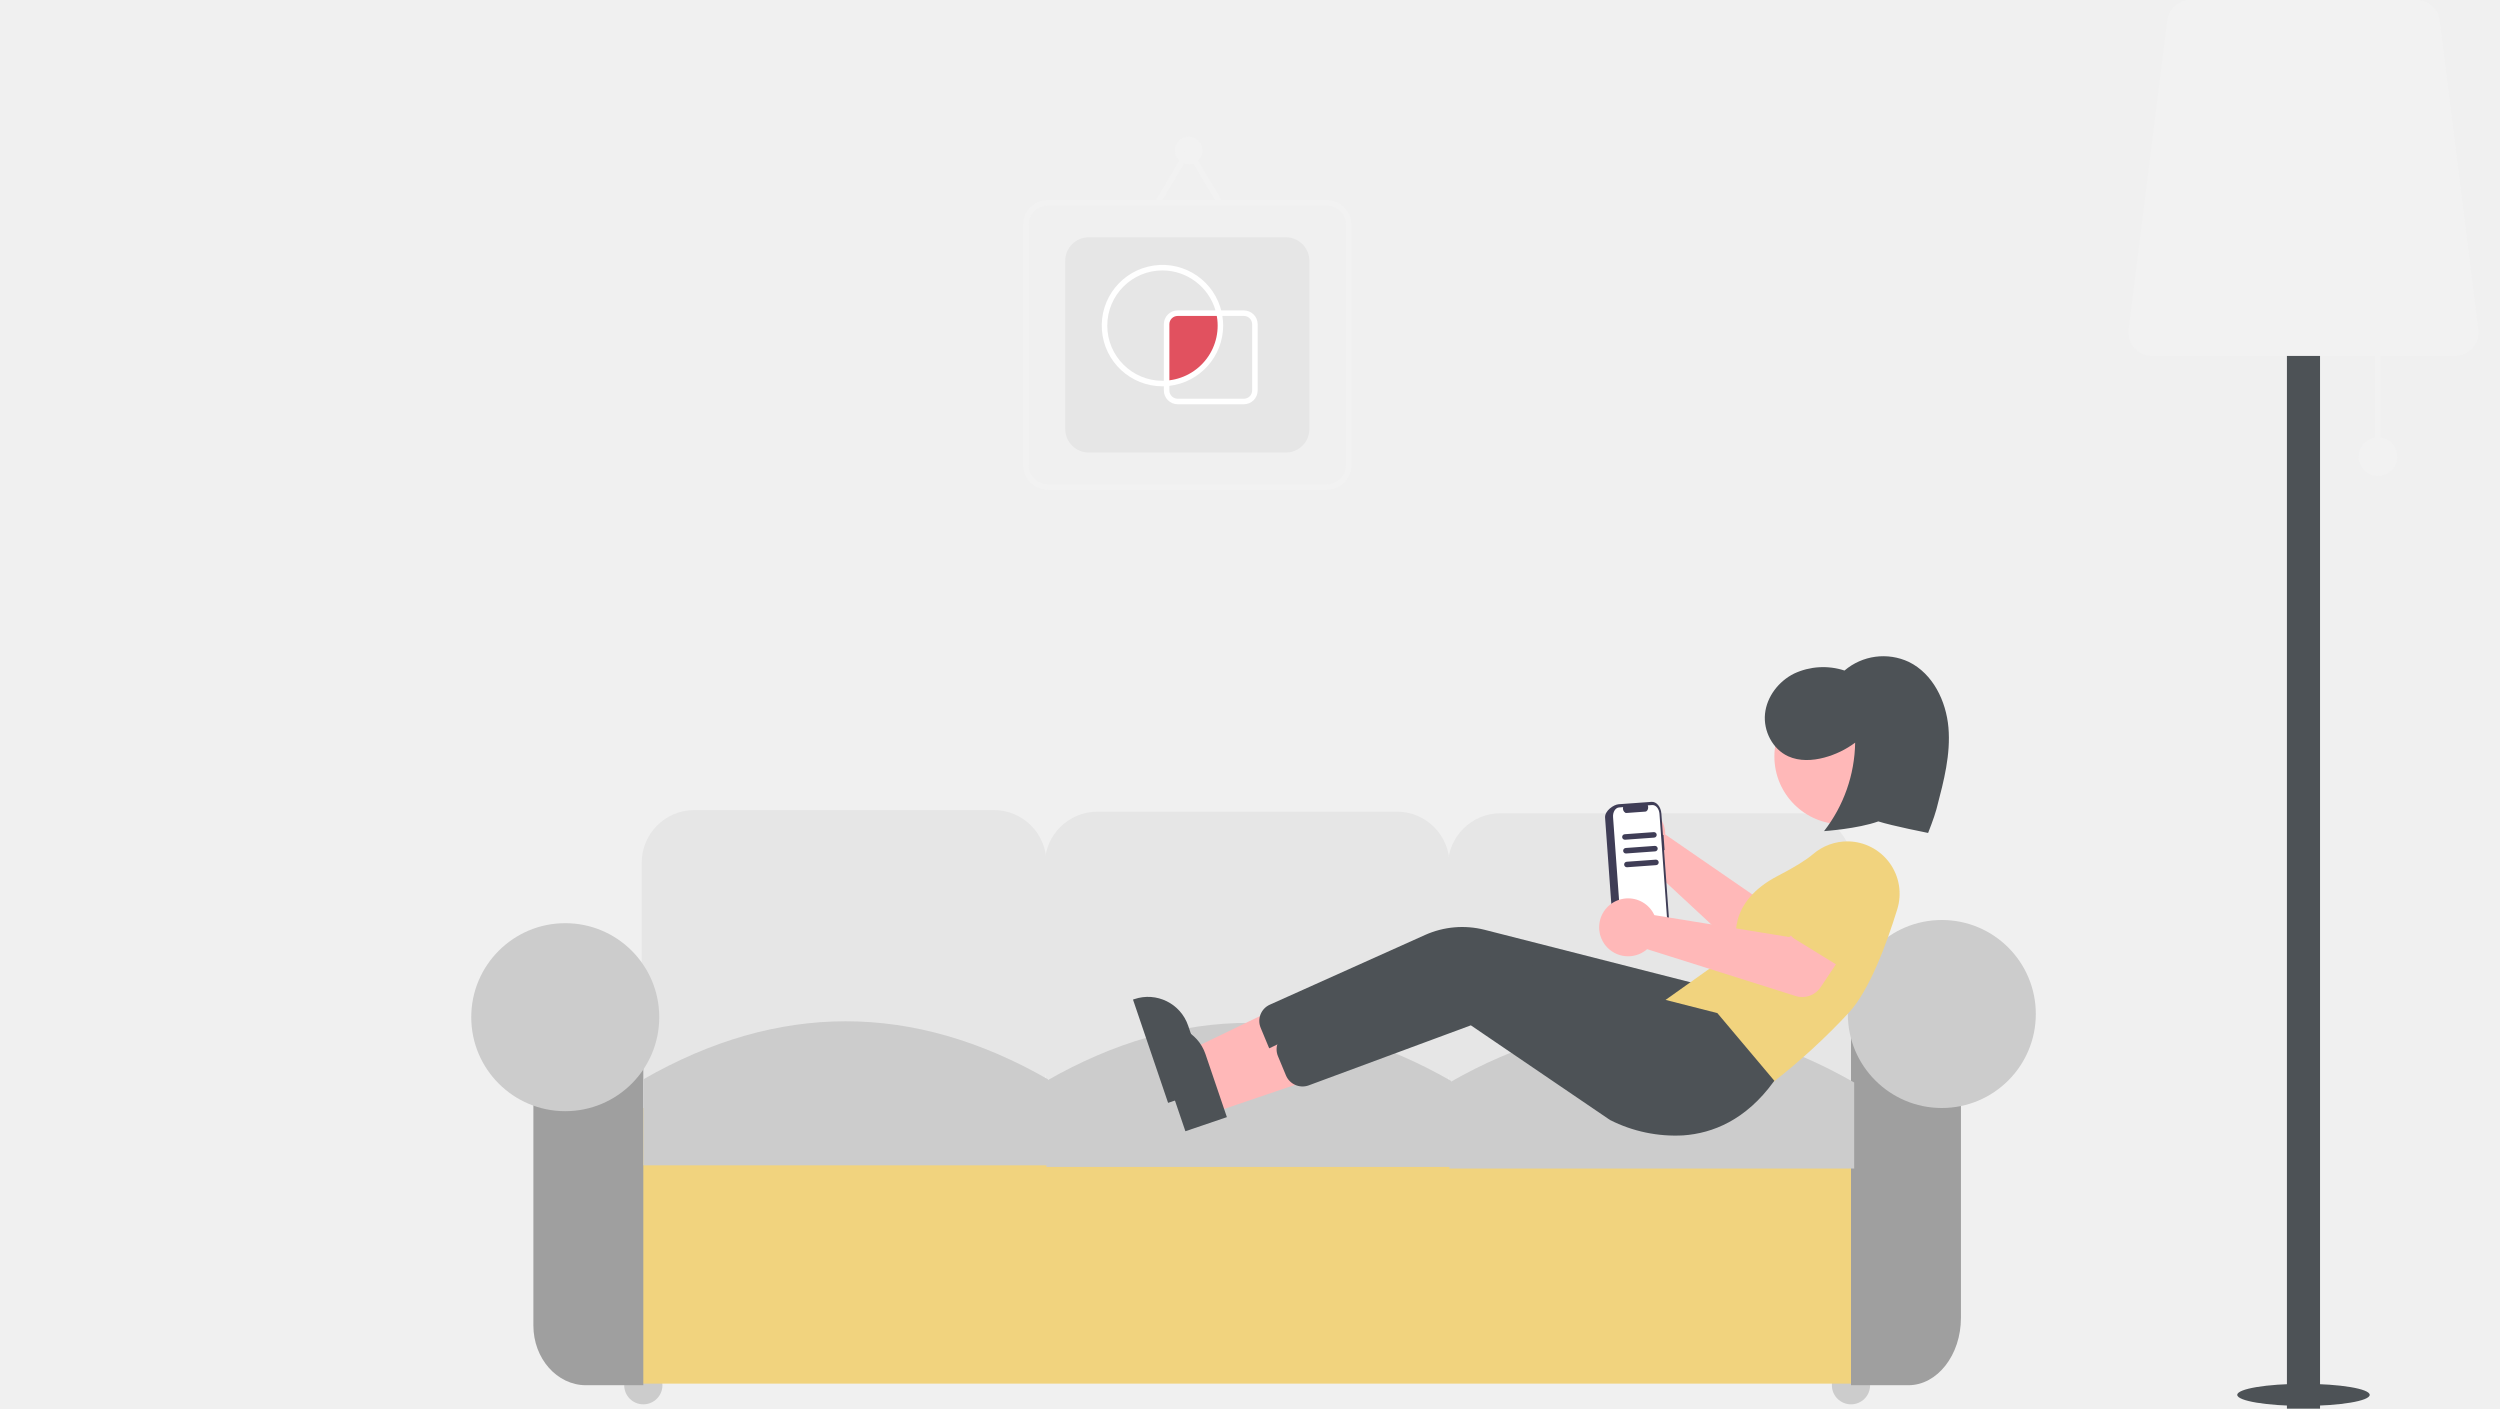
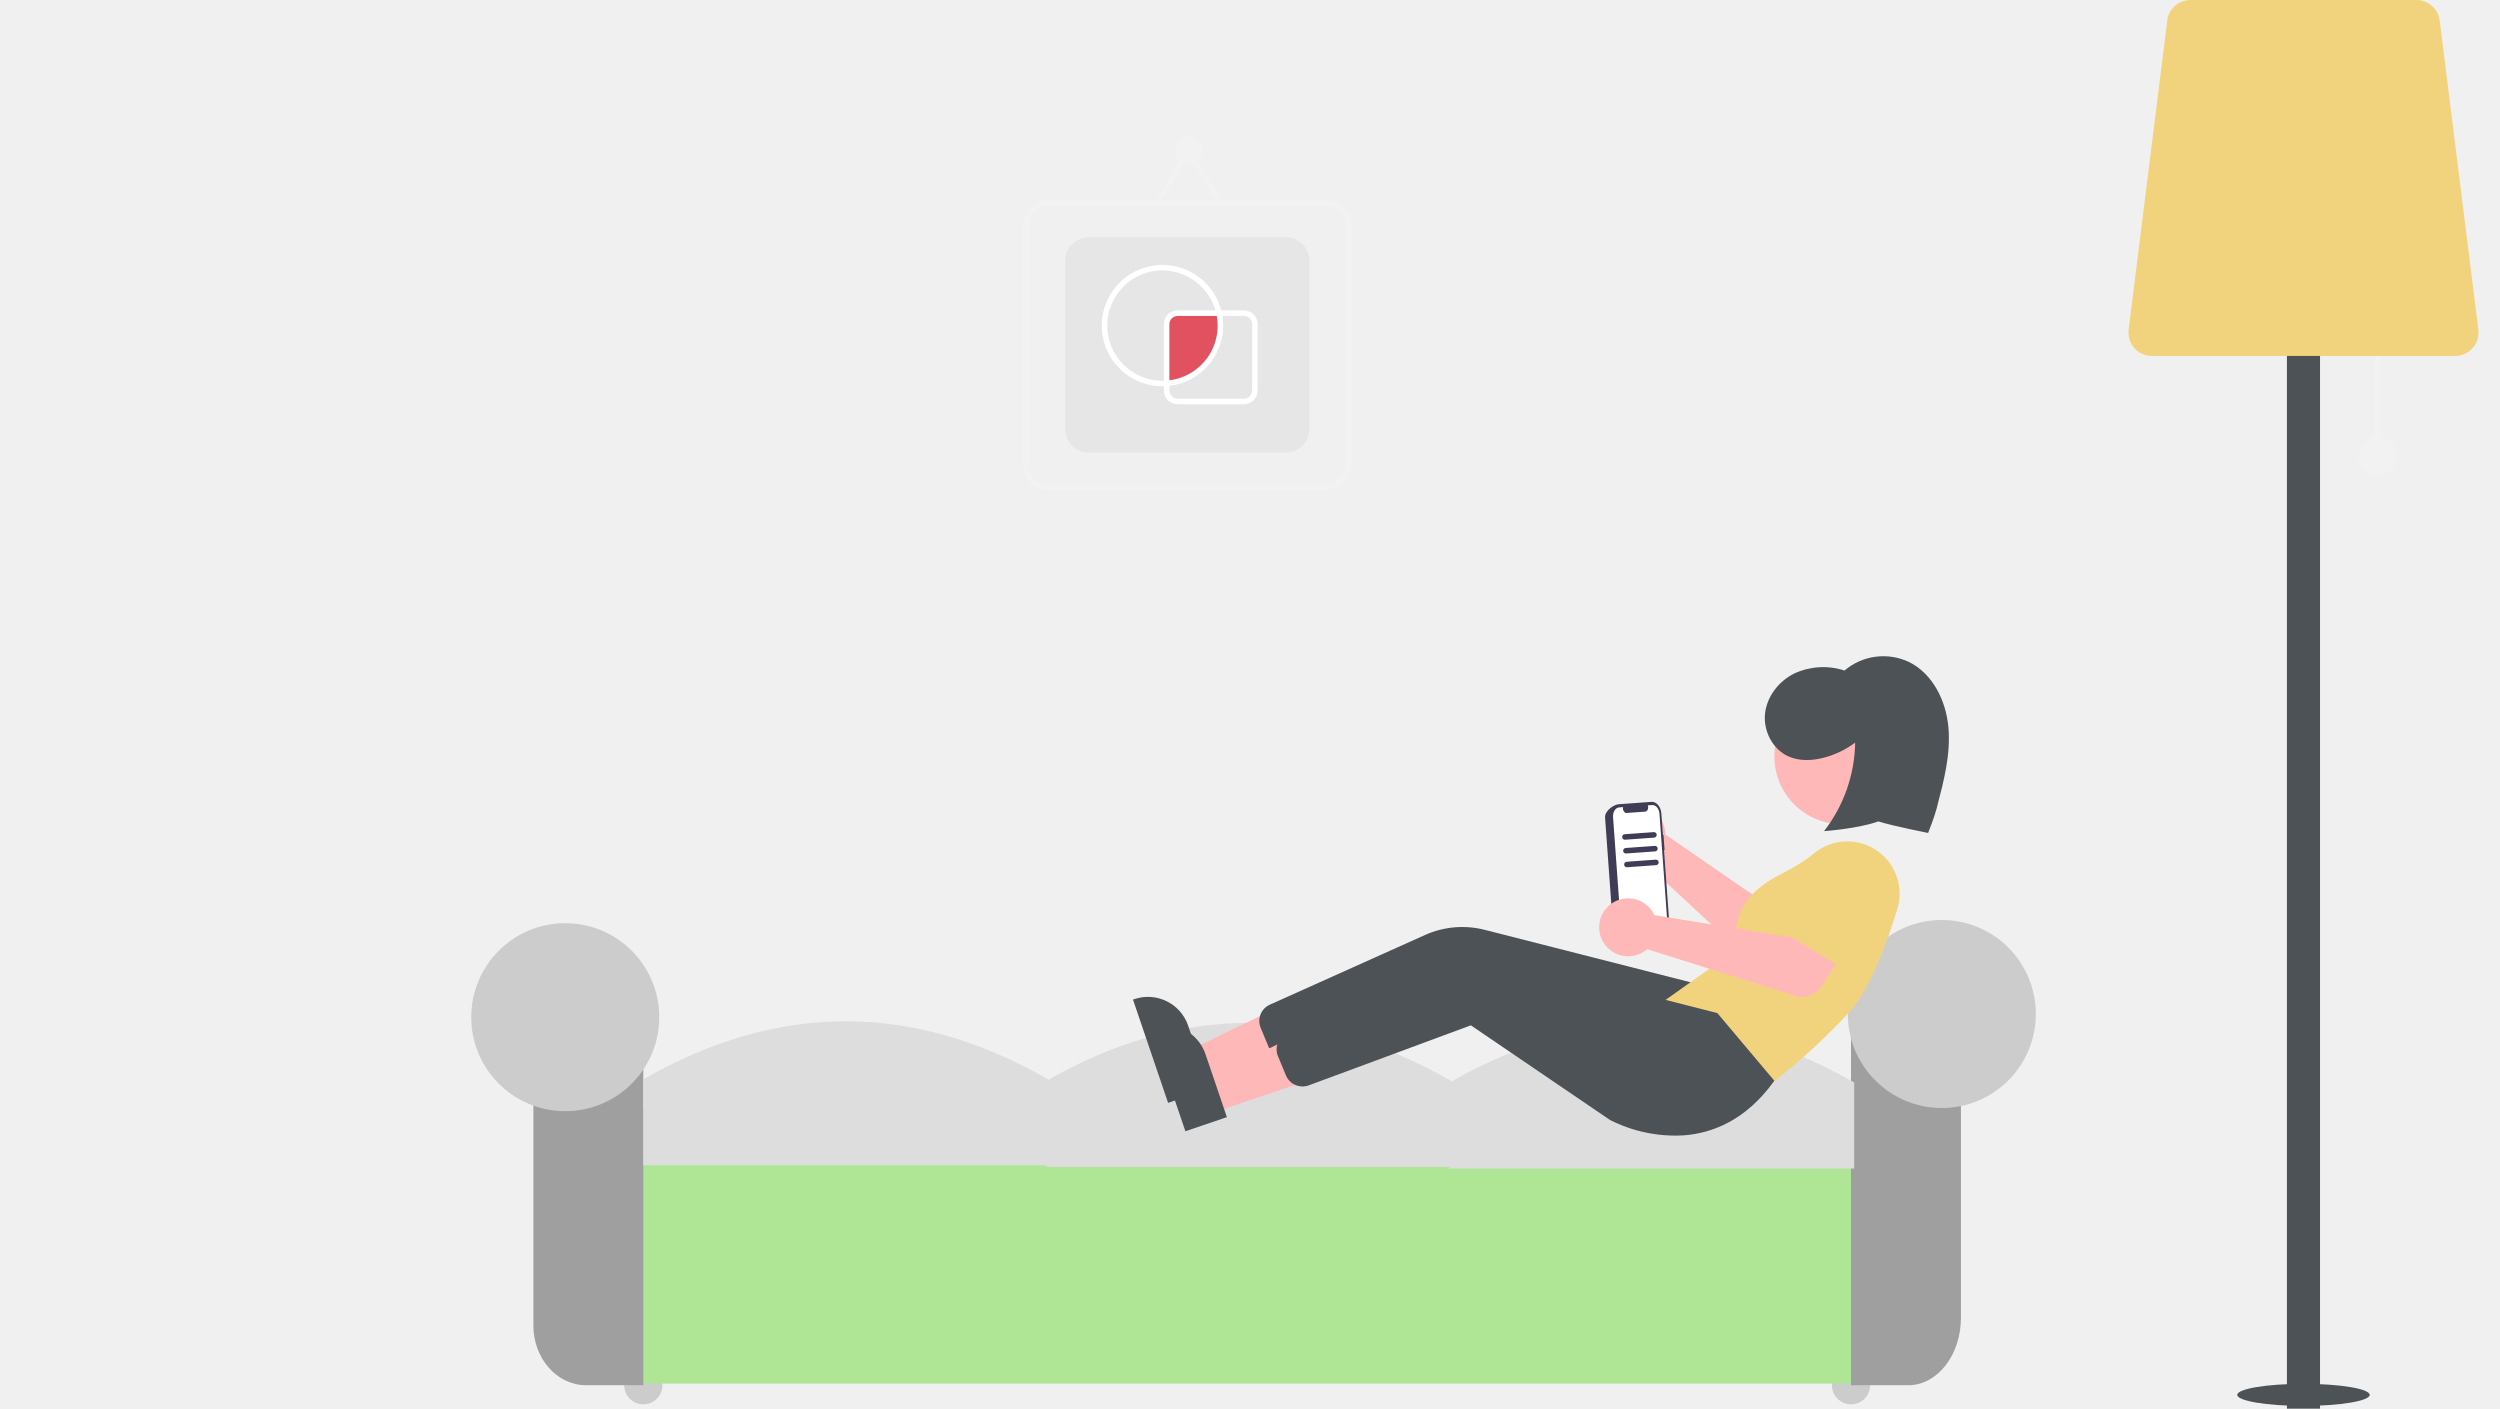
<svg xmlns="http://www.w3.org/2000/svg" id="a51bdc40-e545-4be9-b931-e3a37b4efbd3" data-name="Layer 1" width="906" height="510.5" viewBox="0 0 906 510.5">
  <ellipse cx="834.78" cy="505.5" rx="24" ry="4" fill="#4D5256" />
  <rect x="860.78" y="123.5" width="2" height="42" fill="#f2f2f2" />
  <rect x="828.78" y="96.5" width="12" height="414" fill="#4D5256" />
-   <path d="M1036.717,323.75H926.842a8.5,8.5,0,0,1-8.434-9.554l14-112a8.514,8.514,0,0,1,8.434-7.446h81.875a8.514,8.514,0,0,1,8.434,7.446l14,112a8.5,8.5,0,0,1-8.434,9.554Z" transform="translate(-147 -194.75)" fill="#f2f2f2" />
+   <path d="M1036.717,323.75H926.842a8.5,8.5,0,0,1-8.434-9.554l14-112a8.514,8.514,0,0,1,8.434-7.446h81.875a8.514,8.514,0,0,1,8.434,7.446l14,112a8.5,8.5,0,0,1-8.434,9.554Z" transform="translate(-147 -194.75)" fill="#f1d37e" />
  <circle cx="861.78" cy="165.5" r="7" fill="#f2f2f2" />
  <circle cx="233.138" cy="502.005" r="6.929" fill="#ccc" />
  <circle cx="670.802" cy="502.005" r="6.929" fill="#ccc" />
-   <path d="M507.164,600.33H398.615a19.076,19.076,0,0,1-19.054-19.054V507.37a19.076,19.076,0,0,1,19.054-19.054h108.55a19.076,19.076,0,0,1,19.054,19.054v73.906A19.076,19.076,0,0,1,507.164,600.33Z" transform="translate(-147 -194.75)" fill="#e6e6e6" />
-   <path d="M653.245,600.908H544.695a19.076,19.076,0,0,1-19.054-19.054V507.948a19.076,19.076,0,0,1,19.054-19.054H653.245a19.076,19.076,0,0,1,19.054,19.054v73.906A19.076,19.076,0,0,1,653.245,600.908Z" transform="translate(-147 -194.75)" fill="#e6e6e6" />
-   <path d="M799.325,601.485H690.775a19.076,19.076,0,0,1-19.054-19.054V508.525a19.076,19.076,0,0,1,19.054-19.054h108.55a19.076,19.076,0,0,1,19.054,19.054v73.906A19.076,19.076,0,0,1,799.325,601.485Z" transform="translate(-147 -194.75)" fill="#e6e6e6" />
-   <rect x="215.816" y="401.539" width="478.081" height="99.889" fill="#f1d37e" />
+   <path d="M507.164,600.33H398.615a19.076,19.076,0,0,1-19.054-19.054V507.37a19.076,19.076,0,0,1,19.054-19.054h108.55a19.076,19.076,0,0,1,19.054,19.054v73.906A19.076,19.076,0,0,1,507.164,600.33Z" transform="translate(-147 -194.75)" fill="#f1f0f0" />
+   <path d="M653.245,600.908H544.695a19.076,19.076,0,0,1-19.054-19.054V507.948a19.076,19.076,0,0,1,19.054-19.054H653.245a19.076,19.076,0,0,1,19.054,19.054v73.906A19.076,19.076,0,0,1,653.245,600.908Z" transform="translate(-147 -194.75)" fill="#f1f0f0" />
+   <path d="M799.325,601.485H690.775a19.076,19.076,0,0,1-19.054-19.054V508.525a19.076,19.076,0,0,1,19.054-19.054h108.55a19.076,19.076,0,0,1,19.054,19.054v73.906A19.076,19.076,0,0,1,799.325,601.485Z" transform="translate(-147 -194.75)" fill="#f1f0f0" />
+   <rect x="215.816" y="401.539" width="478.081" height="99.889" fill="#AEE696" />
  <path d="M380.138,696.755H359.352c-10.506,0-19.054-9.705-19.054-21.634V570.883H380.138Z" transform="translate(-147 -194.75)" fill="#9F9F9F" />
  <path d="M838.588,696.755H817.802V554.716h39.84V672.342C857.642,685.804,849.094,696.755,838.588,696.755Z" transform="translate(-147 -194.75)" fill="#9F9F9F" />
-   <path d="M526.796,617.075H380.138V585.896q73.329-42.063,146.658,0Z" transform="translate(-147 -194.75)" fill="#ccc" />
-   <path d="M672.876,617.652H526.218V586.473q73.329-42.063,146.658,0Z" transform="translate(-147 -194.75)" fill="#ccc" />
-   <path d="M818.957,618.23H672.299V587.05q73.329-42.063,146.658,0Z" transform="translate(-147 -194.75)" fill="#ccc" />
+   <path d="M526.796,617.075H380.138V585.896q73.329-42.063,146.658,0Z" transform="translate(-147 -194.75)" fill="#DDDDDD" />
+   <path d="M672.876,617.652H526.218V586.473q73.329-42.063,146.658,0Z" transform="translate(-147 -194.75)" fill="#DDDDDD" />
+   <path d="M818.957,618.23H672.299V587.05q73.329-42.063,146.658,0Z" transform="translate(-147 -194.75)" fill="#DDDDDD" />
  <circle cx="204.846" cy="368.627" r="34.066" fill="#ccc" />
  <circle cx="703.713" cy="367.473" r="34.066" fill="#ccc" />
  <path d="M750.364,495.484a10.527,10.527,0,0,1,.107,1.654l40.834,28.144,10.889-5.155,9.928,15.417-18.391,11a8,8,0,0,1-9.549-1.002l-41.354-38.382a10.497,10.497,0,1,1,7.535-11.675Z" transform="translate(-147 -194.75)" fill="#ffb8b8" />
  <path d="M792.092,522.86a4.495,4.495,0,0,1,2.446-2.838l20.533-9.408a12.497,12.497,0,0,1,13.696,20.909L811.792,546.532a4.5,4.5,0,0,1-6.752-.917l-12.398-19.048A4.495,4.495,0,0,1,792.092,522.86Z" transform="translate(-147 -194.75)" fill="#a5bcea" />
  <path d="M749.849,497.319l-.205.015-.56-7.745c-.179-2.476-1.781-4.377-3.577-4.247l0,0-11.906.862c-1.796.13-5.102,2.387-4.923,4.862l.144,1.995,2.93,40.496c.179,2.476,3.775,4.233,5.572,4.103h0l11.906-.862c1.796-.13,3.107-2.242,2.928-4.718v0l-2.115-29.232.205-.015Z" transform="translate(-147 -194.75)" fill="#3f3d56" />
  <path d="M748.393,489.67l3.07,42.428c.134,1.849-.845,3.426-2.187,3.524l-11.963.866c-1.342.097-2.538-1.323-2.671-3.172l-3.07-42.428c-.134-1.849.845-3.426,2.187-3.524l1.451-.105a1.847,1.847,0,0,0,.784,2.028.889.889,0,0,0,.443.086l6.821-.494c.638-.047,1.103-.797,1.039-1.676a2.132,2.132,0,0,0-.128-.592l1.554-.112C747.064,486.401,748.26,487.821,748.393,489.67Z" transform="translate(-147 -194.75)" fill="#fff" />
  <polygon points="433.561 392.89 429.615 381.283 472.509 360.539 478.333 377.671 433.561 392.89" fill="#ffb8b8" />
  <path d="M570.316,594.426l-12.723-37.427.473-.161a15.386,15.386,0,0,1,19.52,9.615l0.0.001,7.771,22.859Z" transform="translate(-147 -194.75)" fill="#4D5256" />
  <path d="M750.803,595.924a52.352,52.352,0,0,1-26.592-5.568L673.771,556.043l-58.895,21.809a6.52,6.52,0,0,1-8.113-3.652l-2.887-6.943a6.467,6.467,0,0,1,3.339-8.425l56.267-25.268a32.886,32.886,0,0,1,21.508-1.86l78.112,19.905,20.647,24.52-.229.316C773.385,590.43,761.362,595.16,750.803,595.924Z" transform="translate(-147 -194.75)" fill="#4D5256" />
  <circle cx="667.597" cy="274.152" r="24.561" fill="#ffb8b8" />
  <path d="M789.385,587.062l-39.529-29.417L776.814,538.485c-.771-2.482-4.192-16.67,14.516-26.341,5.921-3.061,10.188-5.696,12.681-7.831a19.142,19.142,0,0,1,12.738-4.647,18.974,18.974,0,0,1,17.831,24.56c-3.901,12.68-10.115,29.483-17.565,37.518a232.613,232.613,0,0,1-27.331,25.093Z" transform="translate(-147 -194.75)" fill="#f1d37e" />
  <polygon points="439.829 403.176 435.883 391.568 478.777 370.825 484.601 387.956 439.829 403.176" fill="#ffb8b8" />
  <path d="M576.584,604.711l-12.723-37.427.473-.161a15.386,15.386,0,0,1,19.52,9.615l0.0.001,7.771,22.859Z" transform="translate(-147 -194.75)" fill="#4D5256" />
  <path d="M757.07,606.21a52.352,52.352,0,0,1-26.592-5.568L680.039,566.329l-58.895,21.809a6.52,6.52,0,0,1-8.113-3.652l-2.887-6.943a6.467,6.467,0,0,1,3.339-8.425l56.267-25.268a32.885,32.885,0,0,1,21.508-1.86L769.371,561.895,790.018,586.415l-.229.316C779.653,600.716,767.63,605.446,757.07,606.21Z" transform="translate(-147 -194.75)" fill="#4D5256" />
  <path d="M745.733,524.947a10.527,10.527,0,0,1,.805,1.449l48.952,7.951,7.634-9.321,15.573,9.682-11.91,17.814a8,8,0,0,1-9.058,3.183l-53.806-16.98a10.497,10.497,0,1,1,1.811-13.777Z" transform="translate(-147 -194.75)" fill="#ffb8b8" />
  <path d="M795.164,531.821a4.495,4.495,0,0,1,.996-3.612l14.527-17.293a12.497,12.497,0,0,1,21.329,13.031L823.103,544.779a4.5,4.5,0,0,1-6.494,2.063L797.249,534.935A4.495,4.495,0,0,1,795.164,531.821Z" transform="translate(-147 -194.75)" fill="#f1d37e" />
  <path d="M808.031,495.952a53.614,53.614,0,0,0,11.276-32.064,33.102,33.102,0,0,1-11.206,5.413c-4.292,1.143-9.01,1.373-13.051-.468-5.689-2.591-9.053-9.2-8.408-15.417s4.942-11.772,10.537-14.56a24.858,24.858,0,0,1,18.267-1.106,21.719,21.719,0,0,1,23.334-3.114c8.694,4.267,13.502,14.148,14.336,23.797s-1.645,19.242-4.102,28.609l-.278,1.058c-.765,2.916-2.989,8.512-2.989,8.512s-12.916-2.549-18.047-4.183C820.261,495.116,808.031,495.952,808.031,495.952Z" transform="translate(-147 -194.75)" fill="#4D5256" />
  <path d="M746.463,498.306l-10.524.761a1,1,0,0,1-.144-1.995l10.524-.761a1,1,0,1,1,.144,1.995Z" transform="translate(-147 -194.75)" fill="#3f3d56" />
  <path d="M746.824,503.293l-10.524.761a1,1,0,1,1-.144-1.995l10.524-.761a1,1,0,0,1,.144,1.995Z" transform="translate(-147 -194.75)" fill="#3f3d56" />
  <path d="M747.184,508.28l-10.524.761a1,1,0,0,1-.144-1.995l10.524-.761a1,1,0,0,1,.144,1.995Z" transform="translate(-147 -194.75)" fill="#3f3d56" />
  <path d="M627.78,372.25h-101a9.01,9.01,0,0,1-9-9v-87a9.01,9.01,0,0,1,9-9h101a9.01,9.01,0,0,1,9,9v87A9.01,9.01,0,0,1,627.78,372.25Zm-101-103a7.008,7.008,0,0,0-7,7v87a7.008,7.008,0,0,0,7,7h101a7.008,7.008,0,0,0,7-7v-87a7.008,7.008,0,0,0-7-7Z" transform="translate(-147 -194.75)" fill="#f2f2f2" />
  <path d="M613.013,358.75H541.547a8.51,8.51,0,0,1-8.5-8.5v-61a8.51,8.51,0,0,1,8.5-8.5h71.466a8.51,8.51,0,0,1,8.5,8.5v61A8.51,8.51,0,0,1,613.013,358.75Z" transform="translate(-147 -194.75)" fill="#e6e6e6" />
  <circle cx="430.78" cy="54.5" r="5" fill="#f2f2f2" />
  <polygon points="441.292 74.014 430.782 56.451 420.332 74.011 418.613 72.989 430.777 52.549 443.008 72.986 441.292 74.014" fill="#f2f2f2" />
  <path d="M589.28,312.75a21.023,21.023,0,0,0-.496-4.5H573.78a4,4,0,0,0-4,4v21.424A20.986,20.986,0,0,0,589.28,312.75Z" transform="translate(-147 -194.75)" fill="#e1515f" />
  <path d="M568.28,334.75a22,22,0,1,1,21.481-26.713l.265,1.213H573.78a3.003,3.003,0,0,0-3,3v22.356l-1.103.078C569.214,334.718,568.751,334.75,568.28,334.75Zm0-42a20,20,0,0,0,0,40c.168,0,.334-.005.5-.013V312.25a5.006,5.006,0,0,1,5-5h13.722A20.115,20.115,0,0,0,568.28,292.75Z" transform="translate(-147 -194.75)" fill="#fff" />
  <path d="M597.78,341.25h-24a5.006,5.006,0,0,1-5-5v-3.507l.929-.066A19.944,19.944,0,0,0,587.807,308.464l-.265-1.214h10.238a5.006,5.006,0,0,1,5,5v24A5.006,5.006,0,0,1,597.78,341.25Zm-27-6.664V336.25a3.003,3.003,0,0,0,3,3h24a3.003,3.003,0,0,0,3-3v-24a3.003,3.003,0,0,0-3-3H589.992a21.813,21.813,0,0,1,.287,3.5A22.06,22.06,0,0,1,570.78,334.586Z" transform="translate(-147 -194.75)" fill="#fff" />
</svg>
